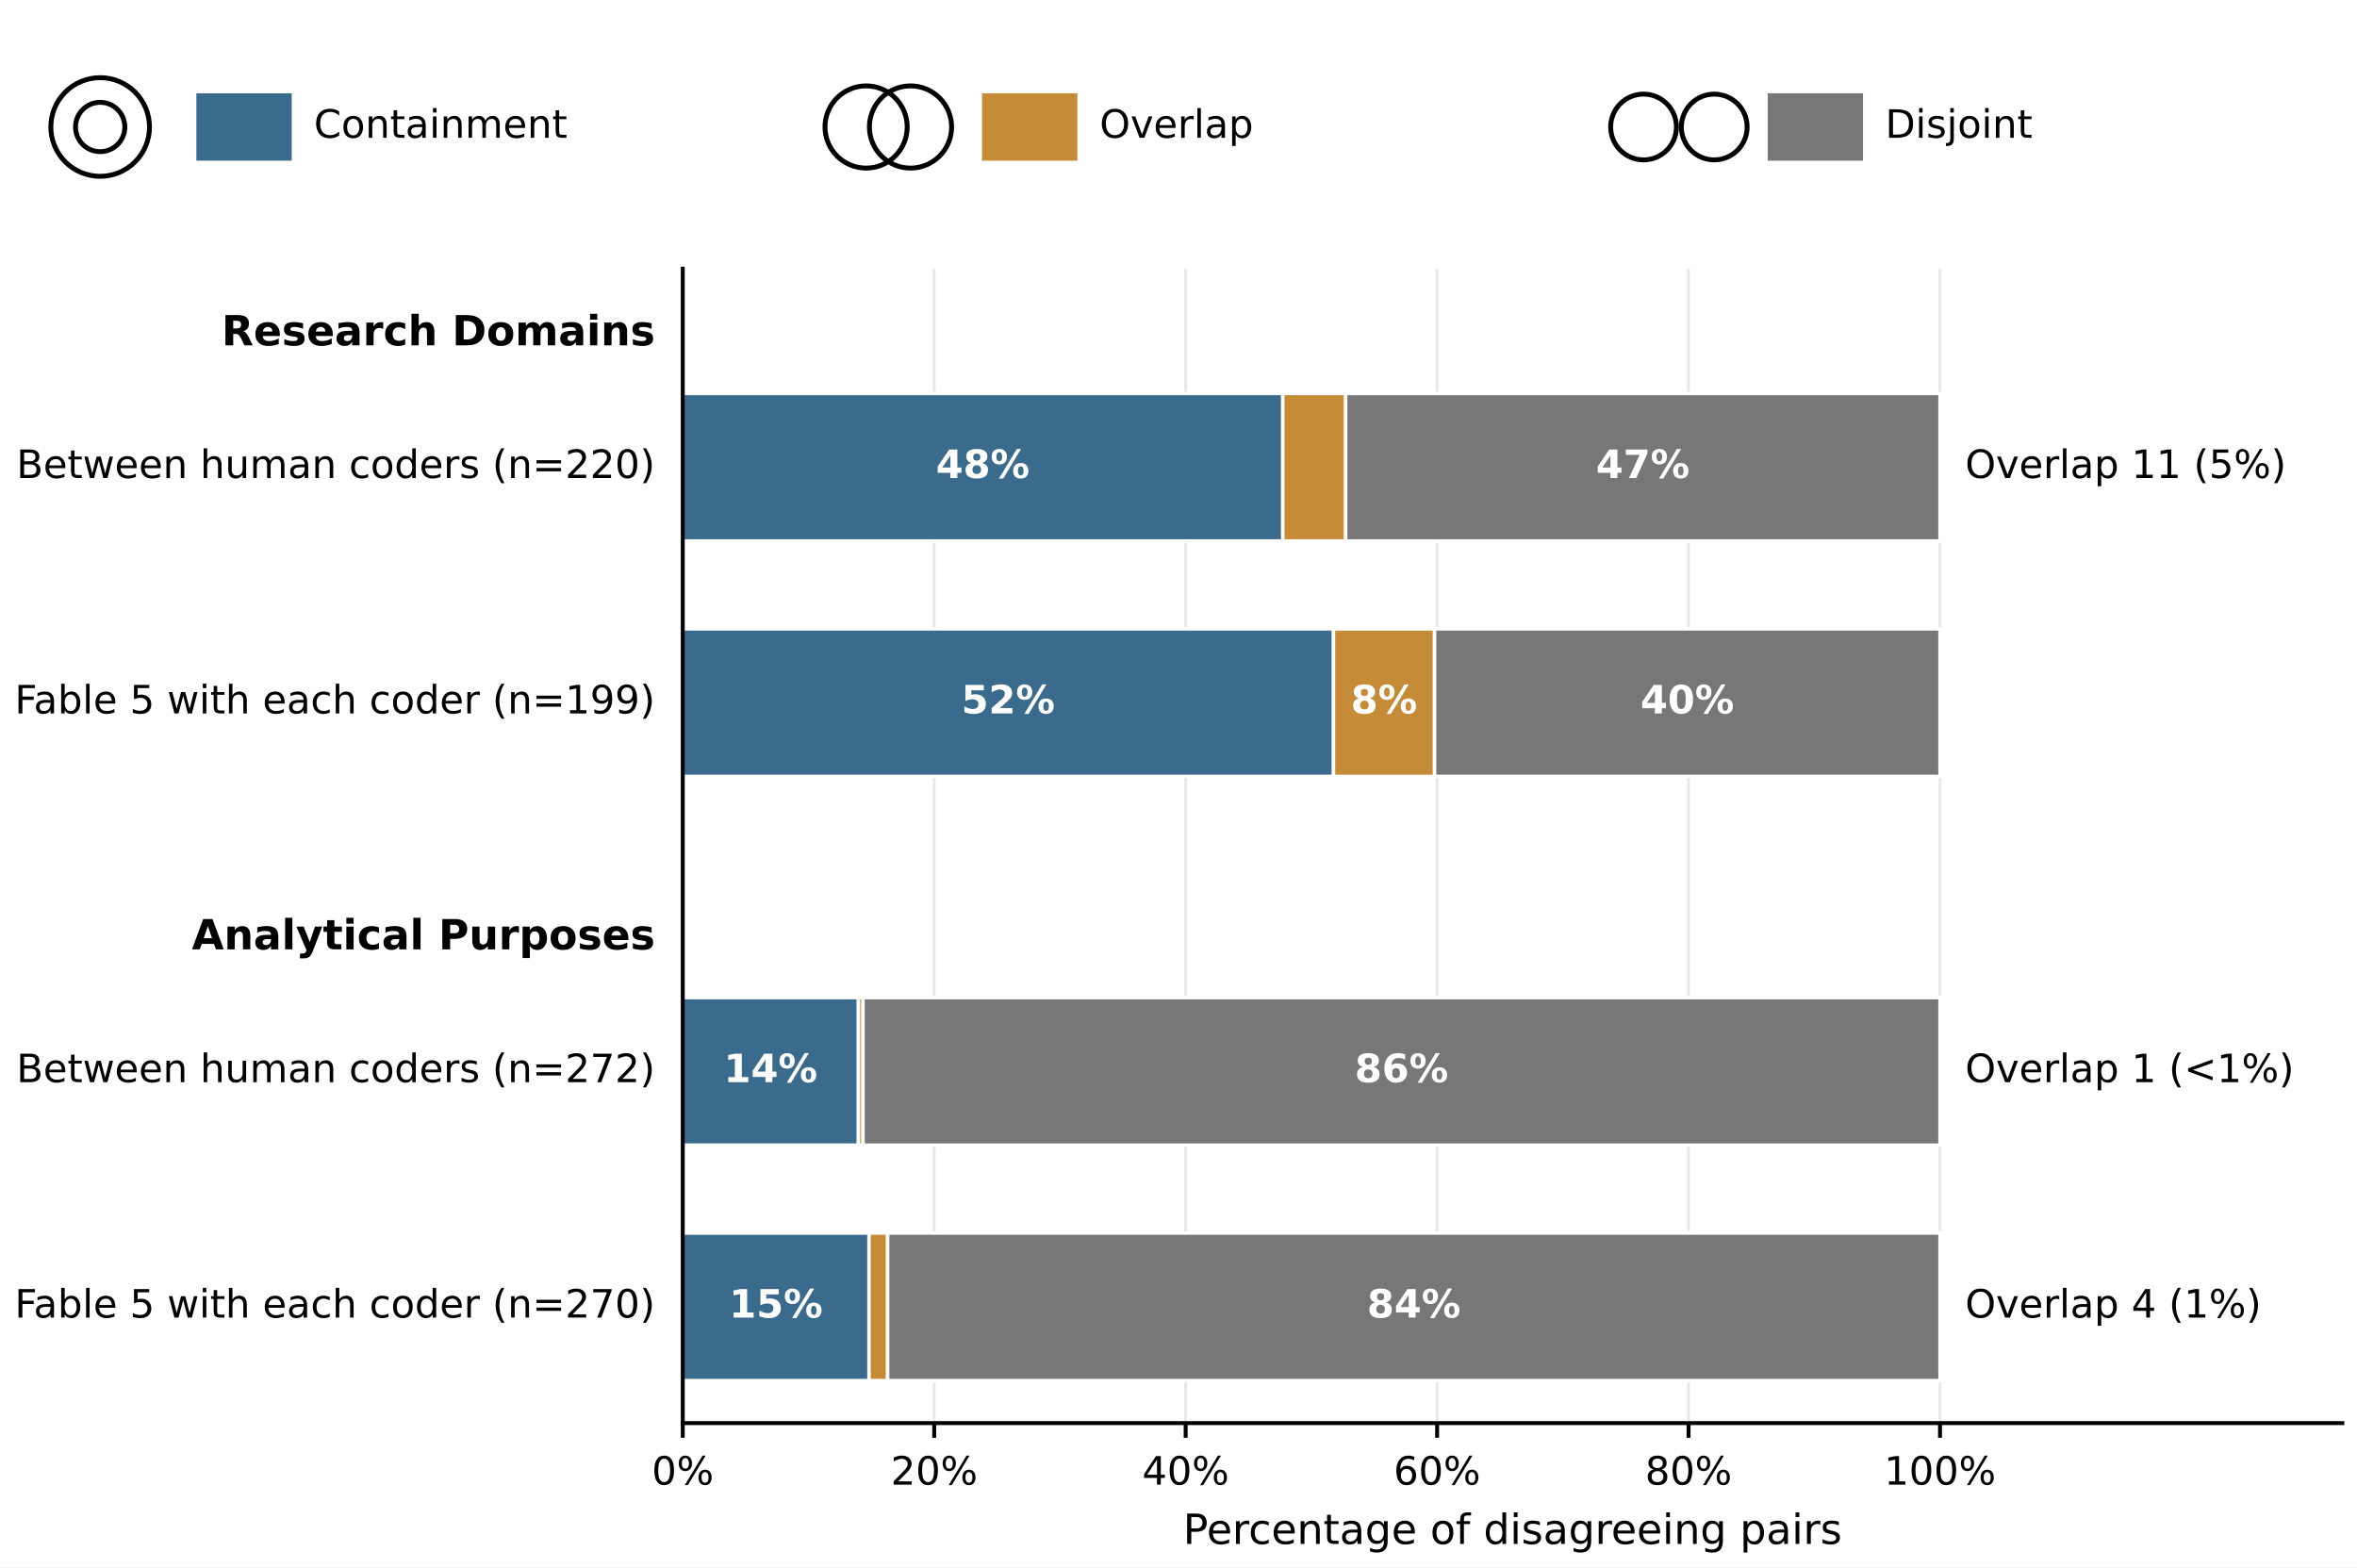
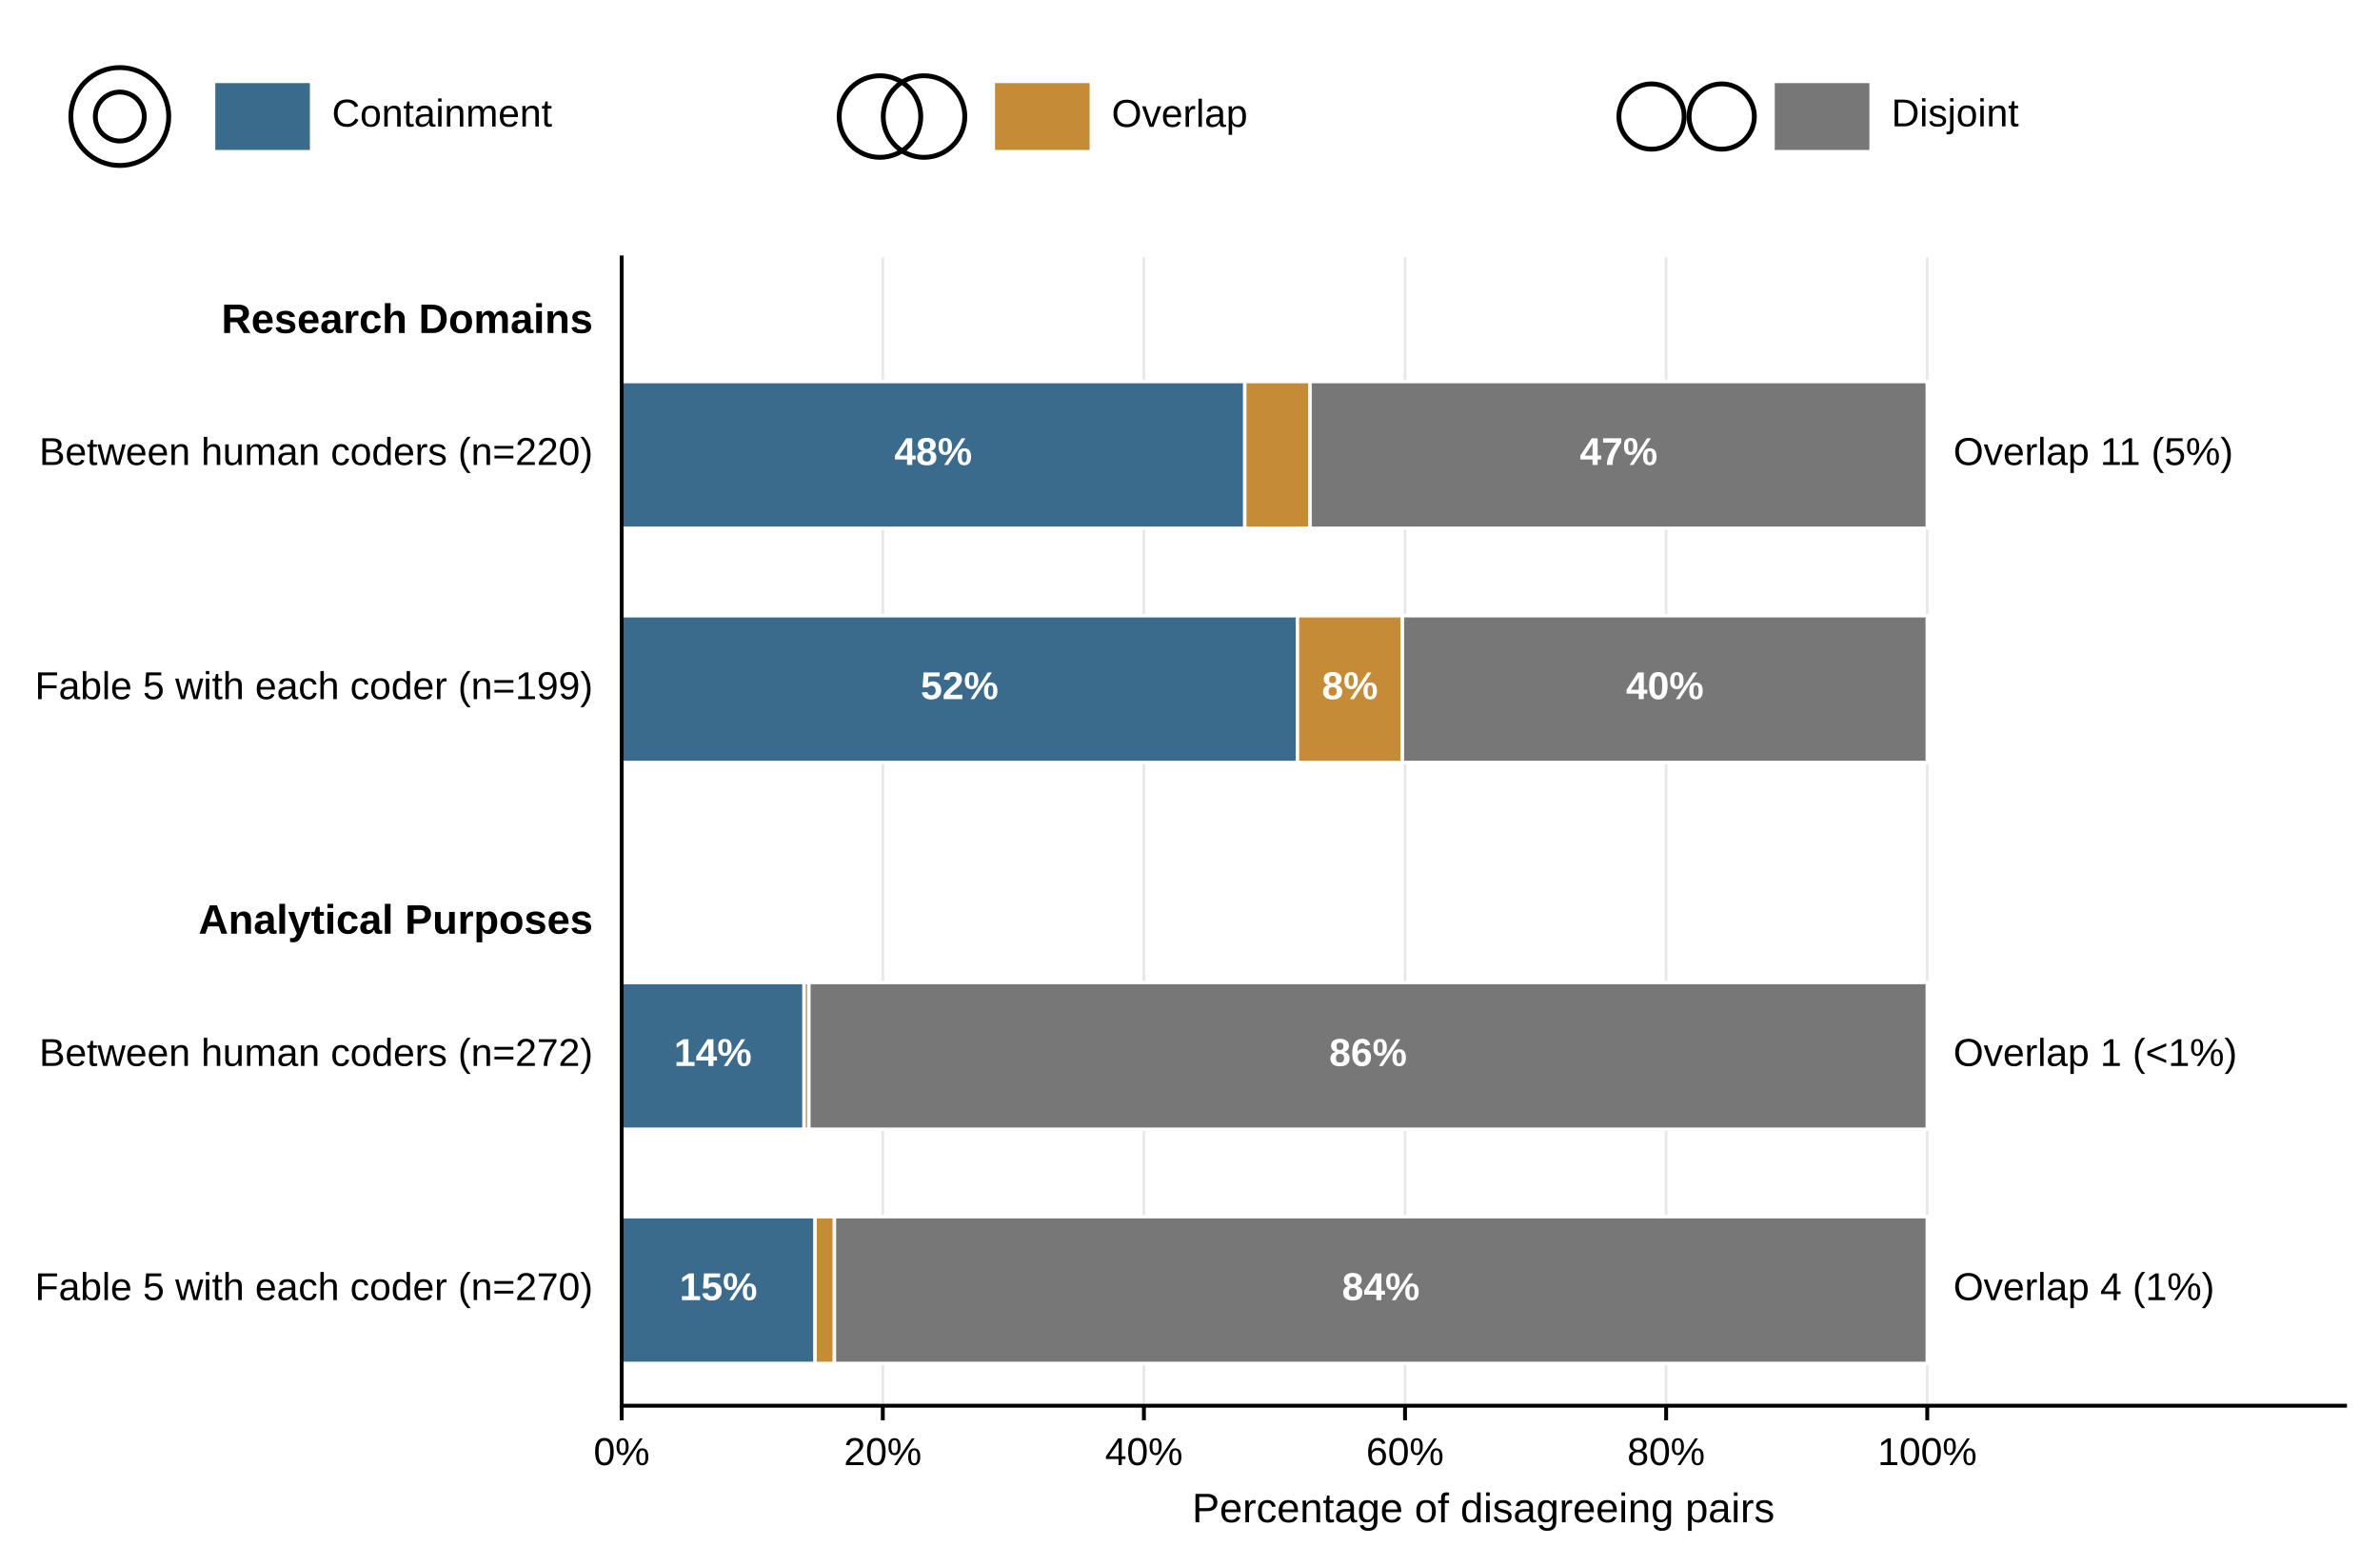
- <svg xmlns="http://www.w3.org/2000/svg" xmlns:xlink="http://www.w3.org/1999/xlink" width="481.89pt" height="320.4pt" viewBox="0 0 481.89 320.4" version="1.1">
+ <svg xmlns="http://www.w3.org/2000/svg" xmlns:xlink="http://www.w3.org/1999/xlink" width="490.289pt" height="322.585pt" viewBox="0 0 490.289 322.585" version="1.1">
  <defs>
    <style type="text/css">*{stroke-linejoin: round; stroke-linecap: butt}</style>
  </defs>
  <g id="figure_1">
    <g id="patch_1">
-       <path d="M 0 320.4  L 481.89 320.4  L 481.89 0  L 0 0  z " style="fill: #ffffff" />
+       <path d="M 0 322.585  L 490.289 322.585  L 490.289 0  L 0 0  z " style="fill: #ffffff" />
    </g>
    <g id="axes_1">
      <g id="patch_2">
-         <path d="M 20.48 36.045  C 23.155 36.045 25.72 34.983 27.611 33.092  C 29.502 31.201 30.565 28.635 30.565 25.961  C 30.565 23.287 29.502 20.721 27.611 18.83  C 25.72 16.939 23.155 15.876 20.48 15.876  C 17.806 15.876 15.24 16.939 13.349 18.83  C 11.458 20.721 10.396 23.287 10.396 25.961  C 10.396 28.635 11.458 31.201 13.349 33.092  C 15.24 34.983 17.806 36.045 20.48 36.045  L 20.48 36.045  z " clip-path="url(#p424a49d8a2)" style="fill: none; stroke: #000000; stroke-linejoin: miter" />
+         <path d="M 24.68 34.092  C 27.354 34.092 29.92 33.03 31.811 31.138  C 33.702 29.247 34.764 26.682 34.764 24.008  C 34.764 21.333 33.702 18.768 31.811 16.877  C 29.92 14.986 27.354 13.923 24.68 13.923  C 22.005 13.923 19.44 14.986 17.549 16.877  C 15.658 18.768 14.595 21.333 14.595 24.008  C 14.595 26.682 15.658 29.247 17.549 31.138  C 19.44 33.03 22.005 34.092 24.68 34.092  L 24.68 34.092  z " clip-path="url(#p03ca36a0ea)" style="fill: none; stroke: #000000; stroke-linejoin: miter" />
      </g>
      <g id="patch_3">
-         <path d="M 20.48 31.003  C 21.817 31.003 23.1 30.472 24.046 29.526  C 24.991 28.581 25.522 27.298 25.522 25.961  C 25.522 24.624 24.991 23.341 24.046 22.396  C 23.1 21.45 21.817 20.919 20.48 20.919  C 19.143 20.919 17.86 21.45 16.915 22.396  C 15.969 23.341 15.438 24.624 15.438 25.961  C 15.438 27.298 15.969 28.581 16.915 29.526  C 17.86 30.472 19.143 31.003 20.48 31.003  L 20.48 31.003  z " clip-path="url(#p424a49d8a2)" style="fill: none; stroke: #000000; stroke-linejoin: miter" />
+         <path d="M 24.68 29.05  C 26.017 29.05 27.3 28.519 28.245 27.573  C 29.191 26.627 29.722 25.345 29.722 24.008  C 29.722 22.67 29.191 21.388 28.245 20.442  C 27.3 19.497 26.017 18.965 24.68 18.965  C 23.343 18.965 22.06 19.497 21.114 20.442  C 20.169 21.388 19.638 22.67 19.638 24.008  C 19.638 25.345 20.169 26.627 21.114 27.573  C 22.06 28.519 23.343 29.05 24.68 29.05  L 24.68 29.05  z " clip-path="url(#p03ca36a0ea)" style="fill: none; stroke: #000000; stroke-linejoin: miter" />
      </g>
      <g id="patch_4">
-         <path d="M 40.649 32.348  L 59.137 32.348  L 59.137 19.574  L 40.649 19.574  z " clip-path="url(#p424a49d8a2)" style="fill: #3b6b8c; stroke: #3b6b8c; stroke-linejoin: miter" />
+         <path d="M 44.849 30.394  L 63.337 30.394  L 63.337 17.621  L 44.849 17.621  z " clip-path="url(#p03ca36a0ea)" style="fill: #3b6b8c; stroke: #3b6b8c; stroke-linejoin: miter" />
      </g>
      <g id="text_1">
-         <text style="font-size: 8px; font-family: 'DejaVu Sans'; text-anchor: start" x="64.18" y="28.168" transform="rotate(-0 64.17972 28.16846)">Containment</text>
+         <text style="font-size: 8px; font-family: 'Arial'; text-anchor: start" x="68.379" y="26.076" transform="rotate(-0 68.37947 26.07567)">Containment</text>
      </g>
    </g>
    <g id="axes_2">
      <g id="patch_5">
-         <path d="M 177.076 34.365  C 179.305 34.365 181.443 33.479 183.019 31.903  C 184.594 30.327 185.48 28.19 185.48 25.961  C 185.48 23.732 184.594 21.595 183.019 20.019  C 181.443 18.443 179.305 17.557 177.076 17.557  C 174.847 17.557 172.71 18.443 171.134 20.019  C 169.558 21.595 168.672 23.732 168.672 25.961  C 168.672 28.19 169.558 30.327 171.134 31.903  C 172.71 33.479 174.847 34.365 177.076 34.365  L 177.076 34.365  z " clip-path="url(#pdd39575721)" style="fill: none; stroke: #000000; stroke-linejoin: miter" />
+         <path d="M 181.276 32.411  C 183.505 32.411 185.642 31.526 187.218 29.95  C 188.794 28.374 189.68 26.236 189.68 24.008  C 189.68 21.779 188.794 19.641 187.218 18.065  C 185.642 16.489 183.505 15.604 181.276 15.604  C 179.047 15.604 176.91 16.489 175.334 18.065  C 173.758 19.641 172.872 21.779 172.872 24.008  C 172.872 26.236 173.758 28.374 175.334 29.95  C 176.91 31.526 179.047 32.411 181.276 32.411  L 181.276 32.411  z " clip-path="url(#p3c4faf3073)" style="fill: none; stroke: #000000; stroke-linejoin: miter" />
      </g>
      <g id="patch_6">
-         <path d="M 186.152 34.365  C 188.381 34.365 190.519 33.479 192.095 31.903  C 193.671 30.327 194.556 28.19 194.556 25.961  C 194.556 23.732 193.671 21.595 192.095 20.019  C 190.519 18.443 188.381 17.557 186.152 17.557  C 183.924 17.557 181.786 18.443 180.21 20.019  C 178.634 21.595 177.749 23.732 177.749 25.961  C 177.749 28.19 178.634 30.327 180.21 31.903  C 181.786 33.479 183.924 34.365 186.152 34.365  L 186.152 34.365  z " clip-path="url(#pdd39575721)" style="fill: none; stroke: #000000; stroke-linejoin: miter" />
+         <path d="M 190.352 32.411  C 192.581 32.411 194.718 31.526 196.294 29.95  C 197.87 28.374 198.756 26.236 198.756 24.008  C 198.756 21.779 197.87 19.641 196.294 18.065  C 194.718 16.489 192.581 15.604 190.352 15.604  C 188.123 15.604 185.986 16.489 184.41 18.065  C 182.834 19.641 181.948 21.779 181.948 24.008  C 181.948 26.236 182.834 28.374 184.41 29.95  C 185.986 31.526 188.123 32.411 190.352 32.411  L 190.352 32.411  z " clip-path="url(#p3c4faf3073)" style="fill: none; stroke: #000000; stroke-linejoin: miter" />
      </g>
      <g id="patch_7">
-         <path d="M 201.279 32.348  L 219.767 32.348  L 219.767 19.574  L 201.279 19.574  z " clip-path="url(#pdd39575721)" style="fill: #c58b36; stroke: #c58b36; stroke-linejoin: miter" />
+         <path d="M 205.479 30.394  L 223.967 30.394  L 223.967 17.621  L 205.479 17.621  z " clip-path="url(#p3c4faf3073)" style="fill: #c58b36; stroke: #c58b36; stroke-linejoin: miter" />
      </g>
      <g id="text_2">
-         <text style="font-size: 8px; font-family: 'DejaVu Sans'; text-anchor: start" x="224.81" y="28.168" transform="rotate(-0 224.8096 28.16846)">Overlap</text>
+         <text style="font-size: 8px; font-family: 'Arial'; text-anchor: start" x="229.009" y="26.127" transform="rotate(-0 229.0094 26.12692)">Overlap</text>
      </g>
    </g>
    <g id="axes_3">
      <g id="patch_8">
-         <path d="M 336.025 32.684  C 337.808 32.684 339.519 31.976 340.779 30.715  C 342.04 29.454 342.748 27.744 342.748 25.961  C 342.748 24.178 342.04 22.468 340.779 21.207  C 339.519 19.946 337.808 19.238 336.025 19.238  C 334.242 19.238 332.532 19.946 331.271 21.207  C 330.011 22.468 329.302 24.178 329.302 25.961  C 329.302 27.744 330.011 29.454 331.271 30.715  C 332.532 31.976 334.242 32.684 336.025 32.684  L 336.025 32.684  z " clip-path="url(#p4e0d8e3cef)" style="fill: none; stroke: #000000; stroke-linejoin: miter" />
+         <path d="M 340.225 30.731  C 342.008 30.731 343.718 30.022 344.979 28.761  C 346.24 27.501 346.948 25.791 346.948 24.008  C 346.948 22.225 346.24 20.514 344.979 19.254  C 343.718 17.993 342.008 17.285 340.225 17.285  C 338.442 17.285 336.732 17.993 335.471 19.254  C 334.21 20.514 333.502 22.225 333.502 24.008  C 333.502 25.791 334.21 27.501 335.471 28.761  C 336.732 30.022 338.442 30.731 340.225 30.731  L 340.225 30.731  z " clip-path="url(#p6b0b157597)" style="fill: none; stroke: #000000; stroke-linejoin: miter" />
      </g>
      <g id="patch_9">
-         <path d="M 350.48 32.684  C 352.263 32.684 353.973 31.976 355.234 30.715  C 356.494 29.454 357.203 27.744 357.203 25.961  C 357.203 24.178 356.494 22.468 355.234 21.207  C 353.973 19.946 352.263 19.238 350.48 19.238  C 348.697 19.238 346.987 19.946 345.726 21.207  C 344.465 22.468 343.757 24.178 343.757 25.961  C 343.757 27.744 344.465 29.454 345.726 30.715  C 346.987 31.976 348.697 32.684 350.48 32.684  L 350.48 32.684  z " clip-path="url(#p4e0d8e3cef)" style="fill: none; stroke: #000000; stroke-linejoin: miter" />
+         <path d="M 354.68 30.731  C 356.463 30.731 358.173 30.022 359.434 28.761  C 360.694 27.501 361.403 25.791 361.403 24.008  C 361.403 22.225 360.694 20.514 359.434 19.254  C 358.173 17.993 356.463 17.285 354.68 17.285  C 352.897 17.285 351.186 17.993 349.926 19.254  C 348.665 20.514 347.957 22.225 347.957 24.008  C 347.957 25.791 348.665 27.501 349.926 28.761  C 351.186 30.022 352.897 30.731 354.68 30.731  L 354.68 30.731  z " clip-path="url(#p6b0b157597)" style="fill: none; stroke: #000000; stroke-linejoin: miter" />
      </g>
      <g id="patch_10">
-         <path d="M 361.909 32.348  L 380.397 32.348  L 380.397 19.574  L 361.909 19.574  z " clip-path="url(#p4e0d8e3cef)" style="fill: #777777; stroke: #777777; stroke-linejoin: miter" />
+         <path d="M 366.109 30.394  L 384.597 30.394  L 384.597 17.621  L 366.109 17.621  z " clip-path="url(#p6b0b157597)" style="fill: #777777; stroke: #777777; stroke-linejoin: miter" />
      </g>
      <g id="text_3">
-         <text style="font-size: 8px; font-family: 'DejaVu Sans'; text-anchor: start" x="385.44" y="28.168" transform="rotate(-0 385.4396 28.16846)">Disjoint</text>
+         <text style="font-size: 8px; font-family: 'Arial'; text-anchor: start" x="389.639" y="26.029" transform="rotate(-0 389.6393 26.0288)">Disjoint</text>
      </g>
    </g>
    <g id="axes_4">
      <g id="patch_11">
-         <path d="M 139.59 290.931  L 478.89 290.931  L 478.89 54.922  L 139.59 54.922  z " style="fill: #ffffff" />
+         <path d="M 128.066 289.592  L 483.089 289.592  L 483.089 53.03  L 128.066 53.03  z " style="fill: #ffffff" />
      </g>
      <g id="matplotlib.axis_1">
        <g id="xtick_1">
          <g id="line2d_1">
-             <path d="M 139.59 290.931  L 139.59 54.922  " clip-path="url(#p3e61330e4e)" style="fill: none; stroke: #e7e7e7; stroke-width: 0.55; stroke-linecap: square" />
+             <path d="M 128.066 289.592  L 128.066 53.03  " clip-path="url(#p3d6bf13291)" style="fill: none; stroke: #e7e7e7; stroke-width: 0.55; stroke-linecap: square" />
          </g>
          <g id="line2d_2">
            <defs>
              <path id="m586eeee65d" d="M 0 0  L 0 3  " style="stroke: #000000; stroke-width: 0.8" />
            </defs>
            <g>
-               <use xlink:href="#m586eeee65d" x="139.59" y="290.931" style="stroke: #000000; stroke-width: 0.8" />
+               <use xlink:href="#m586eeee65d" x="128.066" y="289.592" style="stroke: #000000; stroke-width: 0.8" />
            </g>
          </g>
          <g id="text_4">
-             <text style="font-size: 8px; font-family: 'DejaVu Sans'; text-anchor: middle" x="139.59" y="303.51" transform="rotate(-0 139.5904 303.5096)">0%</text>
+             <text style="font-size: 8px; font-family: 'Arial'; text-anchor: middle" x="128.066" y="301.819" transform="rotate(-0 128.0659 301.8187)">0%</text>
          </g>
        </g>
        <g id="xtick_2">
          <g id="line2d_3">
-             <path d="M 190.999 290.931  L 190.999 54.922  " clip-path="url(#p3e61330e4e)" style="fill: none; stroke: #e7e7e7; stroke-width: 0.55; stroke-linecap: square" />
+             <path d="M 181.857 289.592  L 181.857 53.03  " clip-path="url(#p3d6bf13291)" style="fill: none; stroke: #e7e7e7; stroke-width: 0.55; stroke-linecap: square" />
          </g>
          <g id="line2d_4">
            <g>
-               <use xlink:href="#m586eeee65d" x="190.999" y="290.931" style="stroke: #000000; stroke-width: 0.8" />
+               <use xlink:href="#m586eeee65d" x="181.857" y="289.592" style="stroke: #000000; stroke-width: 0.8" />
            </g>
          </g>
          <g id="text_5">
-             <text style="font-size: 8px; font-family: 'DejaVu Sans'; text-anchor: middle" x="190.999" y="303.51" transform="rotate(-0 190.9993 303.5096)">20%</text>
+             <text style="font-size: 8px; font-family: 'Arial'; text-anchor: middle" x="181.857" y="301.819" transform="rotate(-0 181.8573 301.8187)">20%</text>
          </g>
        </g>
        <g id="xtick_3">
          <g id="line2d_5">
-             <path d="M 242.408 290.931  L 242.408 54.922  " clip-path="url(#p3e61330e4e)" style="fill: none; stroke: #e7e7e7; stroke-width: 0.55; stroke-linecap: square" />
+             <path d="M 235.649 289.592  L 235.649 53.03  " clip-path="url(#p3d6bf13291)" style="fill: none; stroke: #e7e7e7; stroke-width: 0.55; stroke-linecap: square" />
          </g>
          <g id="line2d_6">
            <g>
-               <use xlink:href="#m586eeee65d" x="242.408" y="290.931" style="stroke: #000000; stroke-width: 0.8" />
+               <use xlink:href="#m586eeee65d" x="235.649" y="289.592" style="stroke: #000000; stroke-width: 0.8" />
            </g>
          </g>
          <g id="text_6">
-             <text style="font-size: 8px; font-family: 'DejaVu Sans'; text-anchor: middle" x="242.408" y="303.51" transform="rotate(-0 242.4083 303.5096)">40%</text>
+             <text style="font-size: 8px; font-family: 'Arial'; text-anchor: middle" x="235.649" y="301.819" transform="rotate(-0 235.6487 301.8187)">40%</text>
          </g>
        </g>
        <g id="xtick_4">
          <g id="line2d_7">
-             <path d="M 293.817 290.931  L 293.817 54.922  " clip-path="url(#p3e61330e4e)" style="fill: none; stroke: #e7e7e7; stroke-width: 0.55; stroke-linecap: square" />
+             <path d="M 289.44 289.592  L 289.44 53.03  " clip-path="url(#p3d6bf13291)" style="fill: none; stroke: #e7e7e7; stroke-width: 0.55; stroke-linecap: square" />
          </g>
          <g id="line2d_8">
            <g>
-               <use xlink:href="#m586eeee65d" x="293.817" y="290.931" style="stroke: #000000; stroke-width: 0.8" />
+               <use xlink:href="#m586eeee65d" x="289.44" y="289.592" style="stroke: #000000; stroke-width: 0.8" />
            </g>
          </g>
          <g id="text_7">
-             <text style="font-size: 8px; font-family: 'DejaVu Sans'; text-anchor: middle" x="293.817" y="303.51" transform="rotate(-0 293.8172 303.5096)">60%</text>
+             <text style="font-size: 8px; font-family: 'Arial'; text-anchor: middle" x="289.44" y="301.819" transform="rotate(-0 289.4401 301.8187)">60%</text>
          </g>
        </g>
        <g id="xtick_5">
          <g id="line2d_9">
-             <path d="M 345.226 290.931  L 345.226 54.922  " clip-path="url(#p3e61330e4e)" style="fill: none; stroke: #e7e7e7; stroke-width: 0.55; stroke-linecap: square" />
+             <path d="M 343.232 289.592  L 343.232 53.03  " clip-path="url(#p3d6bf13291)" style="fill: none; stroke: #e7e7e7; stroke-width: 0.55; stroke-linecap: square" />
          </g>
          <g id="line2d_10">
            <g>
-               <use xlink:href="#m586eeee65d" x="345.226" y="290.931" style="stroke: #000000; stroke-width: 0.8" />
+               <use xlink:href="#m586eeee65d" x="343.232" y="289.592" style="stroke: #000000; stroke-width: 0.8" />
            </g>
          </g>
          <g id="text_8">
-             <text style="font-size: 8px; font-family: 'DejaVu Sans'; text-anchor: middle" x="345.226" y="303.51" transform="rotate(-0 345.2262 303.5096)">80%</text>
+             <text style="font-size: 8px; font-family: 'Arial'; text-anchor: middle" x="343.232" y="301.819" transform="rotate(-0 343.2316 301.8187)">80%</text>
          </g>
        </g>
        <g id="xtick_6">
          <g id="line2d_11">
-             <path d="M 396.635 290.931  L 396.635 54.922  " clip-path="url(#p3e61330e4e)" style="fill: none; stroke: #e7e7e7; stroke-width: 0.55; stroke-linecap: square" />
+             <path d="M 397.023 289.592  L 397.023 53.03  " clip-path="url(#p3d6bf13291)" style="fill: none; stroke: #e7e7e7; stroke-width: 0.55; stroke-linecap: square" />
          </g>
          <g id="line2d_12">
            <g>
-               <use xlink:href="#m586eeee65d" x="396.635" y="290.931" style="stroke: #000000; stroke-width: 0.8" />
+               <use xlink:href="#m586eeee65d" x="397.023" y="289.592" style="stroke: #000000; stroke-width: 0.8" />
            </g>
          </g>
          <g id="text_9">
-             <text style="font-size: 8px; font-family: 'DejaVu Sans'; text-anchor: middle" x="396.635" y="303.51" transform="rotate(-0 396.6352 303.5096)">100%</text>
+             <text style="font-size: 8px; font-family: 'Arial'; text-anchor: middle" x="397.023" y="301.819" transform="rotate(-0 397.023 301.8187)">100%</text>
          </g>
        </g>
        <g id="text_10">
-           <text style="font-size: 8.5px; font-family: 'DejaVu Sans'; text-anchor: middle" x="309.24" y="315.632" transform="rotate(-0 309.2399 315.632)">Percentage of disagreeing pairs</text>
+           <text style="font-size: 8.5px; font-family: 'Arial'; text-anchor: middle" x="305.578" y="313.596" transform="rotate(-0 305.5776 313.5964)">Percentage of disagreeing pairs</text>
        </g>
      </g>
      <g id="matplotlib.axis_2" />
      <g id="patch_12">
-         <path d="M 139.59 110.59  L 262.271 110.59  L 262.271 80.437  L 139.59 80.437  z " clip-path="url(#p3e61330e4e)" style="fill: #3b6b8c; stroke: #ffffff; stroke-width: 0.7; stroke-linejoin: miter" />
+         <path d="M 128.066 108.828  L 256.432 108.828  L 256.432 78.604  L 128.066 78.604  z " clip-path="url(#p3d6bf13291)" style="fill: #3b6b8c; stroke: #ffffff; stroke-width: 0.7; stroke-linejoin: miter" />
      </g>
      <g id="patch_13">
-         <path d="M 262.271 110.59  L 275.123 110.59  L 275.123 80.437  L 262.271 80.437  z " clip-path="url(#p3e61330e4e)" style="fill: #c58b36; stroke: #ffffff; stroke-width: 0.7; stroke-linejoin: miter" />
+         <path d="M 256.432 108.828  L 269.88 108.828  L 269.88 78.604  L 256.432 78.604  z " clip-path="url(#p3d6bf13291)" style="fill: #c58b36; stroke: #ffffff; stroke-width: 0.7; stroke-linejoin: miter" />
      </g>
      <g id="patch_14">
-         <path d="M 275.123 110.59  L 396.635 110.59  L 396.635 80.437  L 275.123 80.437  z " clip-path="url(#p3e61330e4e)" style="fill: #777777; stroke: #ffffff; stroke-width: 0.7; stroke-linejoin: miter" />
+         <path d="M 269.88 108.828  L 397.023 108.828  L 397.023 78.604  L 269.88 78.604  z " clip-path="url(#p3d6bf13291)" style="fill: #777777; stroke: #ffffff; stroke-width: 0.7; stroke-linejoin: miter" />
      </g>
      <g id="patch_15">
-         <path d="M 139.59 158.72  L 272.634 158.72  L 272.634 128.566  L 139.59 128.566  z " clip-path="url(#p3e61330e4e)" style="fill: #3b6b8c; stroke: #ffffff; stroke-width: 0.7; stroke-linejoin: miter" />
+         <path d="M 128.066 157.071  L 267.275 157.071  L 267.275 126.847  L 128.066 126.847  z " clip-path="url(#p3d6bf13291)" style="fill: #3b6b8c; stroke: #ffffff; stroke-width: 0.7; stroke-linejoin: miter" />
      </g>
      <g id="patch_16">
-         <path d="M 272.634 158.72  L 293.301 158.72  L 293.301 128.566  L 272.634 128.566  z " clip-path="url(#p3e61330e4e)" style="fill: #c58b36; stroke: #ffffff; stroke-width: 0.7; stroke-linejoin: miter" />
+         <path d="M 267.275 157.071  L 288.9 157.071  L 288.9 126.847  L 267.275 126.847  z " clip-path="url(#p3d6bf13291)" style="fill: #c58b36; stroke: #ffffff; stroke-width: 0.7; stroke-linejoin: miter" />
      </g>
      <g id="patch_17">
-         <path d="M 293.301 158.72  L 396.635 158.72  L 396.635 128.566  L 293.301 128.566  z " clip-path="url(#p3e61330e4e)" style="fill: #777777; stroke: #ffffff; stroke-width: 0.7; stroke-linejoin: miter" />
+         <path d="M 288.9 157.071  L 397.023 157.071  L 397.023 126.847  L 288.9 126.847  z " clip-path="url(#p3d6bf13291)" style="fill: #777777; stroke: #ffffff; stroke-width: 0.7; stroke-linejoin: miter" />
      </g>
      <g id="patch_18">
-         <path d="M 139.59 234.103  L 175.501 234.103  L 175.501 203.95  L 139.59 203.95  z " clip-path="url(#p3e61330e4e)" style="fill: #3b6b8c; stroke: #ffffff; stroke-width: 0.7; stroke-linejoin: miter" />
+         <path d="M 128.066 232.631  L 165.641 232.631  L 165.641 202.407  L 128.066 202.407  z " clip-path="url(#p3d6bf13291)" style="fill: #3b6b8c; stroke: #ffffff; stroke-width: 0.7; stroke-linejoin: miter" />
      </g>
      <g id="patch_19">
-         <path d="M 175.501 234.103  L 176.446 234.103  L 176.446 203.95  L 175.501 203.95  z " clip-path="url(#p3e61330e4e)" style="fill: #c58b36; stroke: #ffffff; stroke-width: 0.7; stroke-linejoin: miter" />
+         <path d="M 165.641 232.631  L 166.63 232.631  L 166.63 202.407  L 165.641 202.407  z " clip-path="url(#p3d6bf13291)" style="fill: #c58b36; stroke: #ffffff; stroke-width: 0.7; stroke-linejoin: miter" />
      </g>
      <g id="patch_20">
-         <path d="M 176.446 234.103  L 396.635 234.103  L 396.635 203.95  L 176.446 203.95  z " clip-path="url(#p3e61330e4e)" style="fill: #777777; stroke: #ffffff; stroke-width: 0.7; stroke-linejoin: miter" />
+         <path d="M 166.63 232.631  L 397.023 232.631  L 397.023 202.407  L 166.63 202.407  z " clip-path="url(#p3d6bf13291)" style="fill: #777777; stroke: #ffffff; stroke-width: 0.7; stroke-linejoin: miter" />
      </g>
      <g id="patch_21">
-         <path d="M 139.59 282.233  L 177.671 282.233  L 177.671 252.079  L 139.59 252.079  z " clip-path="url(#p3e61330e4e)" style="fill: #3b6b8c; stroke: #ffffff; stroke-width: 0.7; stroke-linejoin: miter" />
+         <path d="M 128.066 280.874  L 167.911 280.874  L 167.911 250.65  L 128.066 250.65  z " clip-path="url(#p3d6bf13291)" style="fill: #3b6b8c; stroke: #ffffff; stroke-width: 0.7; stroke-linejoin: miter" />
      </g>
      <g id="patch_22">
-         <path d="M 177.671 282.233  L 181.479 282.233  L 181.479 252.079  L 177.671 252.079  z " clip-path="url(#p3e61330e4e)" style="fill: #c58b36; stroke: #ffffff; stroke-width: 0.7; stroke-linejoin: miter" />
+         <path d="M 167.911 280.874  L 171.896 280.874  L 171.896 250.65  L 167.911 250.65  z " clip-path="url(#p3d6bf13291)" style="fill: #c58b36; stroke: #ffffff; stroke-width: 0.7; stroke-linejoin: miter" />
      </g>
      <g id="patch_23">
-         <path d="M 181.479 282.233  L 396.635 282.233  L 396.635 252.079  L 181.479 252.079  z " clip-path="url(#p3e61330e4e)" style="fill: #777777; stroke: #ffffff; stroke-width: 0.7; stroke-linejoin: miter" />
+         <path d="M 171.896 280.874  L 397.023 280.874  L 397.023 250.65  L 171.896 250.65  z " clip-path="url(#p3d6bf13291)" style="fill: #777777; stroke: #ffffff; stroke-width: 0.7; stroke-linejoin: miter" />
      </g>
      <g id="patch_24">
-         <path d="M 139.59 290.931  L 139.59 54.922  " style="fill: none; stroke: #000000; stroke-width: 0.8; stroke-linejoin: miter; stroke-linecap: square" />
+         <path d="M 128.066 289.592  L 128.066 53.03  " style="fill: none; stroke: #000000; stroke-width: 0.8; stroke-linejoin: miter; stroke-linecap: square" />
      </g>
      <g id="patch_25">
-         <path d="M 139.59 290.931  L 478.89 290.931  " style="fill: none; stroke: #000000; stroke-width: 0.8; stroke-linejoin: miter; stroke-linecap: square" />
+         <path d="M 128.066 289.592  L 483.089 289.592  " style="fill: none; stroke: #000000; stroke-width: 0.8; stroke-linejoin: miter; stroke-linecap: square" />
      </g>
      <g id="text_11">
-         <text style="font-size: 8px; font-family: 'DejaVu Sans'; text-anchor: start" x="401.776" y="97.721" transform="rotate(-0 401.7761 97.72083)">Overlap 11 (5%)</text>
+         <text style="font-size: 8px; font-family: 'Arial'; text-anchor: start" x="402.402" y="95.789" transform="rotate(-0 402.4021 95.78866)">Overlap 11 (5%)</text>
      </g>
      <g id="text_12">
-         <text style="font-size: 8px; font-family: 'DejaVu Sans'; text-anchor: end" x="133.935" y="97.721" transform="rotate(-0 133.9354 97.72083)">Between human coders (n=220)</text>
+         <text style="font-size: 8px; font-family: 'Arial'; text-anchor: end" x="122.149" y="95.786" transform="rotate(-0 122.1488 95.78616)">Between human coders (n=220)</text>
      </g>
      <g id="text_13">
-         <text style="font-size: 8px; font-family: 'DejaVu Sans'; text-anchor: end" x="133.935" y="145.85" transform="rotate(-0 133.9354 145.8504)">Fable 5 with each coder (n=199)</text>
+         <text style="font-size: 8px; font-family: 'Arial'; text-anchor: end" x="122.149" y="144.029" transform="rotate(-0 122.1488 144.0287)">Fable 5 with each coder (n=199)</text>
      </g>
      <g id="text_14">
-         <text style="font-size: 8px; font-family: 'DejaVu Sans'; text-anchor: start" x="401.776" y="221.234" transform="rotate(-0 401.7761 221.234)">Overlap 1 (&lt;1%)</text>
+         <text style="font-size: 8px; font-family: 'Arial'; text-anchor: start" x="402.402" y="219.592" transform="rotate(-0 402.4021 219.5918)">Overlap 1 (&lt;1%)</text>
      </g>
      <g id="text_15">
-         <text style="font-size: 8px; font-family: 'DejaVu Sans'; text-anchor: end" x="133.935" y="221.234" transform="rotate(-0 133.9354 221.234)">Between human coders (n=272)</text>
+         <text style="font-size: 8px; font-family: 'Arial'; text-anchor: end" x="122.149" y="219.589" transform="rotate(-0 122.1488 219.5893)">Between human coders (n=272)</text>
      </g>
      <g id="text_16">
-         <text style="font-size: 8px; font-family: 'DejaVu Sans'; text-anchor: start" x="401.776" y="269.364" transform="rotate(-0 401.7761 269.3635)">Overlap 4 (1%)</text>
+         <text style="font-size: 8px; font-family: 'Arial'; text-anchor: start" x="402.402" y="267.834" transform="rotate(-0 402.4021 267.8343)">Overlap 4 (1%)</text>
      </g>
      <g id="text_17">
-         <text style="font-size: 8px; font-family: 'DejaVu Sans'; text-anchor: end" x="133.935" y="269.364" transform="rotate(-0 133.9354 269.3635)">Fable 5 with each coder (n=270)</text>
+         <text style="font-size: 8px; font-family: 'Arial'; text-anchor: end" x="122.149" y="267.832" transform="rotate(-0 122.1488 267.8318)">Fable 5 with each coder (n=270)</text>
      </g>
      <g id="text_18">
-         <text style="font-weight: 700; font-size: 8.5px; font-family: 'DejaVu Sans'; text-anchor: end" x="133.935" y="70.605" transform="rotate(-0 133.9354 70.60472)">Research Domains</text>
+         <text style="font-weight: 700; font-size: 8.5px; font-family: 'Arial'; text-anchor: end" x="122.149" y="68.601" transform="rotate(-0 122.1488 68.60146)">Research Domains</text>
      </g>
      <g id="text_19">
-         <text style="font-weight: 700; font-size: 8.5px; font-family: 'DejaVu Sans'; text-anchor: end" x="133.935" y="194.085" transform="rotate(-0 133.9354 194.0847)">Analytical Purposes</text>
+         <text style="font-weight: 700; font-size: 8.5px; font-family: 'Arial'; text-anchor: end" x="122.149" y="192.349" transform="rotate(-0 122.1488 192.3488)">Analytical Purposes</text>
      </g>
      <g id="text_20">
-         <text style="font-weight: 700; font-size: 8px; font-family: 'DejaVu Sans'; text-anchor: middle; fill: #ffffff" x="200.931" y="97.721" transform="rotate(-0 200.9306 97.72083)">48%</text>
+         <text style="font-weight: 700; font-size: 8px; font-family: 'Arial'; text-anchor: middle; fill: #ffffff" x="192.249" y="95.79" transform="rotate(-0 192.2488 95.78991)">48%</text>
      </g>
      <g id="text_21">
-         <text style="font-weight: 700; font-size: 8px; font-family: 'DejaVu Sans'; text-anchor: middle; fill: #ffffff" x="335.879" y="97.721" transform="rotate(-0 335.8791 97.72083)">47%</text>
+         <text style="font-weight: 700; font-size: 8px; font-family: 'Arial'; text-anchor: middle; fill: #ffffff" x="333.451" y="95.79" transform="rotate(-0 333.4513 95.78991)">47%</text>
      </g>
      <g id="text_22">
-         <text style="font-weight: 700; font-size: 8px; font-family: 'DejaVu Sans'; text-anchor: middle; fill: #ffffff" x="206.112" y="145.85" transform="rotate(-0 206.112 145.8504)">52%</text>
+         <text style="font-weight: 700; font-size: 8px; font-family: 'Arial'; text-anchor: middle; fill: #ffffff" x="197.67" y="144.032" transform="rotate(-0 197.6703 144.0324)">52%</text>
      </g>
      <g id="text_23">
-         <text style="font-weight: 700; font-size: 8px; font-family: 'DejaVu Sans'; text-anchor: middle; fill: #ffffff" x="282.967" y="145.85" transform="rotate(-0 282.9671 145.8504)">8%</text>
+         <text style="font-weight: 700; font-size: 8px; font-family: 'Arial'; text-anchor: middle; fill: #ffffff" x="278.087" y="144.032" transform="rotate(-0 278.0872 144.0324)">8%</text>
      </g>
      <g id="text_24">
-         <text style="font-weight: 700; font-size: 8px; font-family: 'DejaVu Sans'; text-anchor: middle; fill: #ffffff" x="344.968" y="145.85" transform="rotate(-0 344.9679 145.8504)">40%</text>
+         <text style="font-weight: 700; font-size: 8px; font-family: 'Arial'; text-anchor: middle; fill: #ffffff" x="342.961" y="144.032" transform="rotate(-0 342.9613 144.0324)">40%</text>
      </g>
      <g id="text_25">
-         <text style="font-weight: 700; font-size: 8px; font-family: 'DejaVu Sans'; text-anchor: middle; fill: #ffffff" x="157.546" y="221.234" transform="rotate(-0 157.5457 221.234)">14%</text>
+         <text style="font-weight: 700; font-size: 8px; font-family: 'Arial'; text-anchor: middle; fill: #ffffff" x="146.853" y="219.593" transform="rotate(-0 146.8533 219.593)">14%</text>
      </g>
      <g id="text_26">
-         <text style="font-weight: 700; font-size: 8px; font-family: 'DejaVu Sans'; text-anchor: middle; fill: #ffffff" x="286.541" y="221.234" transform="rotate(-0 286.5406 221.234)">86%</text>
+         <text style="font-weight: 700; font-size: 8px; font-family: 'Arial'; text-anchor: middle; fill: #ffffff" x="281.826" y="219.593" transform="rotate(-0 281.8263 219.593)">86%</text>
      </g>
      <g id="text_27">
-         <text style="font-weight: 700; font-size: 8px; font-family: 'DejaVu Sans'; text-anchor: middle; fill: #ffffff" x="158.631" y="269.364" transform="rotate(-0 158.6307 269.3635)">15%</text>
+         <text style="font-weight: 700; font-size: 8px; font-family: 'Arial'; text-anchor: middle; fill: #ffffff" x="147.989" y="267.836" transform="rotate(-0 147.9886 267.8355)">15%</text>
      </g>
      <g id="text_28">
-         <text style="font-weight: 700; font-size: 8px; font-family: 'DejaVu Sans'; text-anchor: middle; fill: #ffffff" x="289.057" y="269.364" transform="rotate(-0 289.0572 269.3635)">84%</text>
+         <text style="font-weight: 700; font-size: 8px; font-family: 'Arial'; text-anchor: middle; fill: #ffffff" x="284.459" y="267.836" transform="rotate(-0 284.4595 267.8355)">84%</text>
      </g>
    </g>
  </g>
  <defs>
-     <clipPath id="p424a49d8a2">
-       <rect x="3" y="9.153" width="154.629" height="33.615" />
-     </clipPath>
-     <clipPath id="pdd39575721">
-       <rect x="163.63" y="9.153" width="154.629" height="33.615" />
-     </clipPath>
-     <clipPath id="p4e0d8e3cef">
-       <rect x="324.26" y="9.153" width="154.629" height="33.615" />
-     </clipPath>
-     <clipPath id="p3e61330e4e">
-       <rect x="139.59" y="54.922" width="339.299" height="236.009" />
+     <clipPath id="p03ca36a0ea">
+       <rect x="7.2" y="7.2" width="154.629" height="33.615" />
+     </clipPath>
+     <clipPath id="p3c4faf3073">
+       <rect x="167.83" y="7.2" width="154.629" height="33.615" />
+     </clipPath>
+     <clipPath id="p6b0b157597">
+       <rect x="328.46" y="7.2" width="154.629" height="33.615" />
+     </clipPath>
+     <clipPath id="p3d6bf13291">
+       <rect x="128.066" y="53.03" width="355.023" height="236.563" />
    </clipPath>
  </defs>
</svg>
